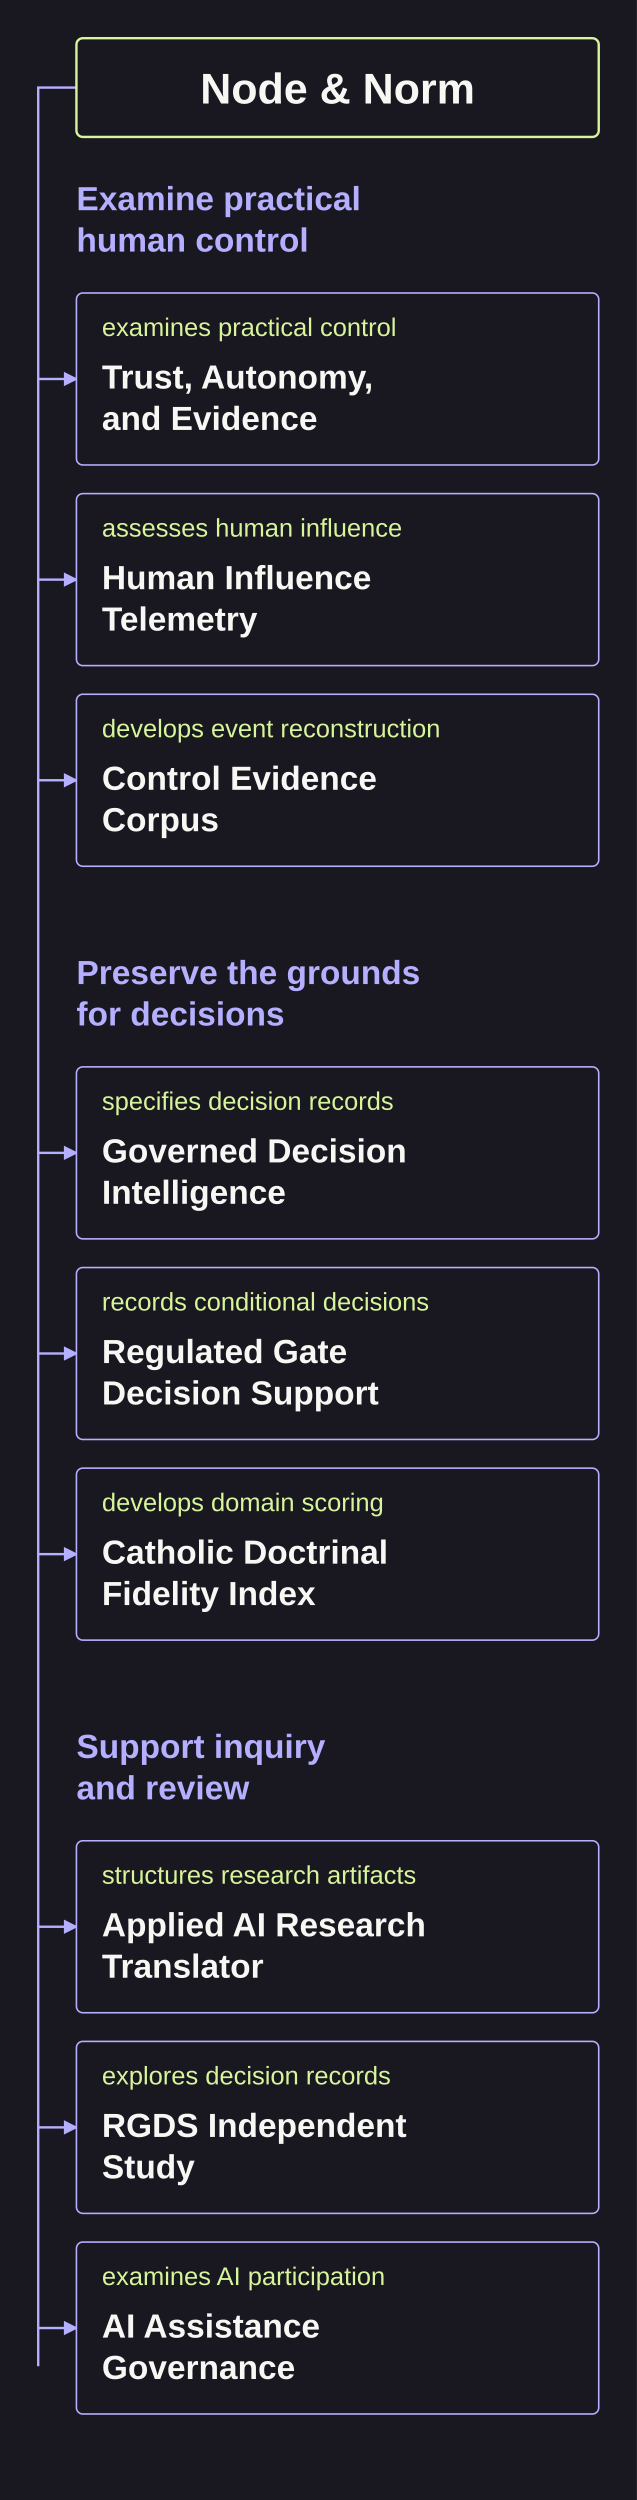
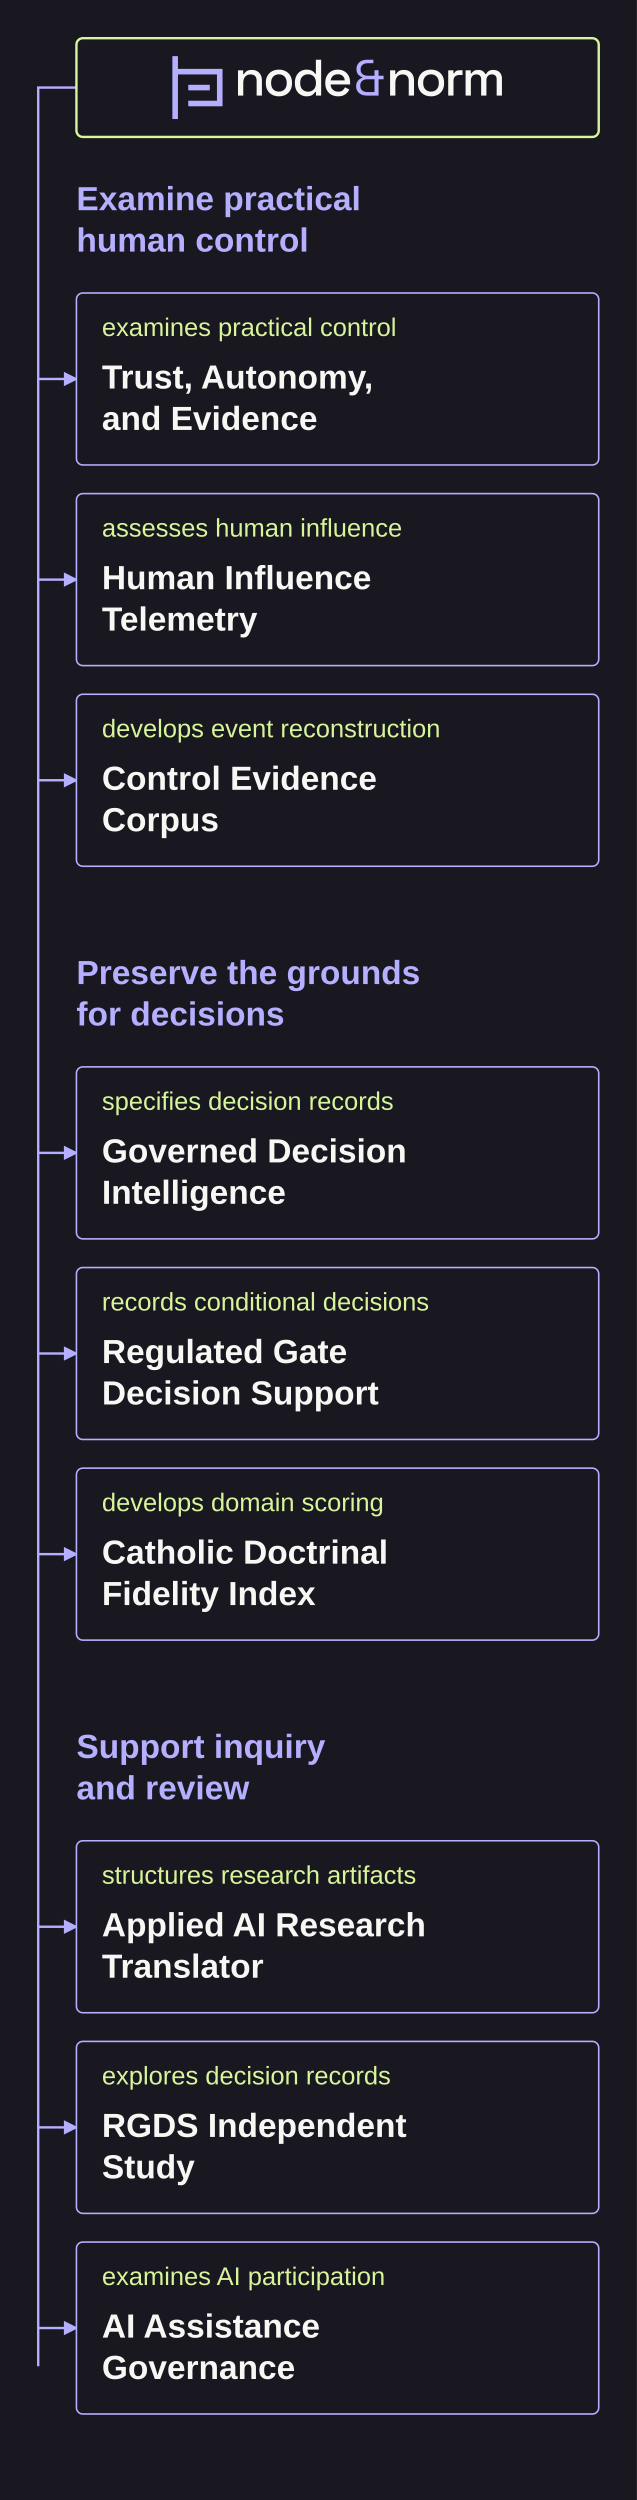
<svg xmlns="http://www.w3.org/2000/svg" width="400" height="1570" viewBox="0 0 400 1570" role="img" aria-labelledby="title desc">
  <rect width="400" height="1570" fill="#191820" />
  <defs>
    <marker id="arrow" viewBox="0 0 8 8" refX="7" refY="4" markerWidth="6" markerHeight="6" orient="auto">
      <path d="M0 0L8 4L0 8Z" fill="#B5AFFF" />
    </marker>
  </defs>
  <path d="M48 55H24V1486" fill="none" stroke="#B5AFFF" stroke-width="1.5" />
  <rect x="48" y="24" width="328" height="62" rx="4" fill="#191820" stroke="#D7F59A" stroke-width="1.5" />
-   <text x="212.0" y="65" fill="#F7F7F4" font-family="Arial, Helvetica, sans-serif" font-size="27" font-weight="600" text-anchor="middle">Node &amp; Norm</text>
+   <g id="program-logo" role="img" aria-label="Node and Norm">
+     <g aria-hidden="true" transform="translate(100.0 31) scale(0.5)" fill="none" stroke="#B5AFFF" stroke-width="7" stroke-linecap="square">
+       <path d="M20 12V84M20 28H76V68H40M40 48H60" />
+     </g>
+     <g aria-hidden="true" transform="translate(147.0 41) scale(0.14)">
+       <g transform="translate(-2590 -295)">
+         <path d="M76.3 0V492.5H177.201V418.751H193.101Q207.201 449.301 243.001 475.25Q278.801 501.2 349.651 501.2Q405.901 501.2 449.576 476.275Q493.251 451.35 518.126 405.55Q543 359.75 543 296V0H440.099V288.1Q440.099 352.499 408.224 382.949Q376.349 413.399 319.75 413.399Q255.8 413.399 217.501 371.049Q179.201 328.699 179.201 248.85V0Z" fill="#F7F7F4" transform="translate(2590 431) scale(0.23 -0.23)" />
+         <path d="M307.4 -14Q233.4 -14 175.625 16.525Q117.85 47.05 85.075 103.875Q52.3 160.7 52.3 238.95V253.55Q52.3 331.8 85.075 388.625Q117.85 445.45 175.625 475.975Q233.4 506.5 307.4 506.5Q381.4 506.5 439.175 475.975Q496.95 445.45 529.725 388.625Q562.5 331.8 562.5 253.55V238.95Q562.5 160.7 529.725 103.875Q496.95 47.05 439.175 16.525Q381.4 -14 307.4 -14ZM307.4 77.701Q375.199 77.701 417.399 121.151Q459.599 164.601 459.599 241.6V250.9Q459.599 327.9 417.724 371.349Q375.849 414.799 307.4 414.799Q239.951 414.799 197.576 371.349Q155.201 327.9 155.201 250.9V241.6Q155.201 164.601 197.576 121.151Q239.951 77.701 307.4 77.701Z" fill="#F7F7F4" transform="translate(2720.376 431) scale(0.23 -0.23)" />
+         <path d="M279.799 -14Q218.699 -14 166.674 15.85Q114.65 45.7 83.475 102.525Q52.3 159.35 52.3 238.95V253.55Q52.3 333.15 83.3 389.975Q114.3 446.8 166.174 476.65Q218.049 506.5 279.799 506.5Q327.949 506.5 360.724 494.6Q393.499 482.7 414.074 464.426Q434.649 446.151 445.698 425.701H461.599V700H564.5V0H463.599V70.149H447.698Q429.299 37.95 390.649 11.975Q351.999 -14 279.799 -14ZM309.4 76.401Q376.149 76.401 419.524 119.326Q462.899 162.251 462.899 241.6V250.9Q462.899 330.25 419.849 373.174Q376.799 416.099 309.4 416.099Q243 416.099 199.451 373.174Q155.901 330.25 155.901 250.9V241.6Q155.901 162.251 199.451 119.326Q243 76.401 309.4 76.401Z" fill="#F7F7F4" transform="translate(2850.752 431) scale(0.23 -0.23)" />
+         <path d="M301.6 -14Q227.25 -14 171.1 17.5Q114.95 49 83.625 106.325Q52.3 163.65 52.3 240.25V252.25Q52.3 329.2 83.3 386.35Q114.3 443.5 169.775 475Q225.25 506.5 297.85 506.5Q369.1 506.5 422.575 475.4Q476.05 444.3 506.05 388.2Q536.05 332.1 536.05 256.8V217.65H156.501Q158.851 152.651 200.626 114.526Q242.4 76.401 304.2 76.401Q362.449 76.401 391.824 102.201Q421.199 128.001 436.649 161.951L522.5 118.45Q508.15 90 481.65 59.15Q455.15 28.3 411.85 7.15Q368.55 -14 301.6 -14ZM157.501 296.951H431.498Q427.498 352.55 391.224 384.324Q354.949 416.099 297.2 416.099Q238.5 416.099 202.201 384.324Q165.901 352.55 157.501 296.951Z" fill="#F7F7F4" transform="translate(2987.108 431) scale(0.23 -0.23)" />
+         <path d="M249.91 0Q192.171 0 145.316 21.79Q98.461 43.58 71.041 85.015Q43.62 126.45 43.62 185.45Q43.62 229.16 60.896 261.87Q78.171 294.58 105.526 316.29Q132.881 338 163.751 348.71V359.87Q118.011 374.16 84.236 411.515Q50.461 448.87 50.461 514.13Q50.461 574.42 78.171 616.065Q105.881 657.71 152.026 678.855Q198.171 700 253.91 700H379.951V631.501H264.13Q208.48 631.501 169.749 601.466Q131.019 571.431 131.019 508.81Q131.019 466.58 149.424 439.9Q167.829 413.22 198.075 400.38Q228.32 387.539 264.13 387.539H402.311V495.29H481.45V387.539H579.13V319.041H481.45V0ZM260.13 68.499H402.311V319.041H260.13Q203.35 319.041 163.764 288.36Q124.179 257.68 124.179 193.77Q124.179 129.569 164.554 99.034Q204.93 68.499 260.13 68.499Z" fill="#B5AFFF" transform="translate(3127.391 431) scale(0.23 -0.23)" />
+         <path d="M76.3 0V492.5H177.201V418.751H193.101Q207.201 449.301 243.001 475.25Q278.801 501.2 349.651 501.2Q405.901 501.2 449.576 476.275Q493.251 451.35 518.126 405.55Q543 359.75 543 296V0H440.099V288.1Q440.099 352.499 408.224 382.949Q376.349 413.399 319.75 413.399Q255.8 413.399 217.501 371.049Q179.201 328.699 179.201 248.85V0Z" fill="#F7F7F4" transform="translate(3272.274 431) scale(0.23 -0.23)" />
+         <path d="M307.4 -14Q233.4 -14 175.625 16.525Q117.85 47.05 85.075 103.875Q52.3 160.7 52.3 238.95V253.55Q52.3 331.8 85.075 388.625Q117.85 445.45 175.625 475.975Q233.4 506.5 307.4 506.5Q381.4 506.5 439.175 475.975Q496.95 445.45 529.725 388.625Q562.5 331.8 562.5 253.55V238.95Q562.5 160.7 529.725 103.875Q496.95 47.05 439.175 16.525Q381.4 -14 307.4 -14ZM307.4 77.701Q375.199 77.701 417.399 121.151Q459.599 164.601 459.599 241.6V250.9Q459.599 327.9 417.724 371.349Q375.849 414.799 307.4 414.799Q239.951 414.799 197.576 371.349Q155.201 327.9 155.201 250.9V241.6Q155.201 164.601 197.576 121.151Q239.951 77.701 307.4 77.701Z" fill="#F7F7F4" transform="translate(3402.65 431) scale(0.23 -0.23)" />
+         <path d="M76.3 0V492.5H177.201V434.75H193.101Q205.151 465.8 231.351 480.15Q257.551 494.5 296.801 494.5H355.751V402.099H293.051Q242.601 402.099 210.901 374.674Q179.201 347.249 179.201 289.699V0Z" fill="#F7F7F4" transform="translate(3533.026 431) scale(0.23 -0.23)" />
+         <path d="M76.3 0V492.5H177.201V435H193.101Q206.801 460.7 237.851 480.95Q268.901 501.2 322.101 501.2Q377.201 501.2 410.776 478.425Q444.35 455.651 461 420.901H476.901Q493.901 455 526.651 478.1Q559.4 501.2 619.2 501.2Q666.6 501.2 703.925 481.35Q741.25 461.5 763.225 423.05Q785.2 384.6 785.2 328.45V0H682.299V320.5Q682.299 365.349 657.624 389.699Q632.949 414.049 588.3 414.049Q540.05 414.049 511.125 383.049Q482.201 352.049 482.201 293.7V0H379.299V320.5Q379.299 365.349 354.624 389.699Q329.95 414.049 285.3 414.049Q237.05 414.049 208.126 383.049Q179.201 352.049 179.201 293.7V0Z" fill="#F7F7F4" transform="translate(3610.961 431) scale(0.23 -0.23)" />
+       </g>
+     </g>
+   </g>
  <text x="48" y="132" fill="#B5AFFF" font-family="Arial, Helvetica, sans-serif" font-size="21" font-weight="600" text-anchor="start">Examine practical</text>
  <text x="48" y="158" fill="#B5AFFF" font-family="Arial, Helvetica, sans-serif" font-size="21" font-weight="600" text-anchor="start">human control</text>
  <g id="repository-T">
    <path d="M24 238.0H48" fill="none" stroke="#B5AFFF" stroke-width="1.5" marker-end="url(#arrow)" />
    <rect x="48" y="184" width="328" height="108" rx="4" fill="#191820" stroke="#B5AFFF" stroke-width="1" />
    <text x="64" y="211" fill="#D7F59A" font-family="Arial, Helvetica, sans-serif" font-size="16" font-weight="400" text-anchor="start">examines practical control</text>
    <text x="64" y="244" fill="#F7F7F4" font-family="Arial, Helvetica, sans-serif" font-size="21" font-weight="600" text-anchor="start">Trust, Autonomy,</text>
    <text x="64" y="270" fill="#F7F7F4" font-family="Arial, Helvetica, sans-serif" font-size="21" font-weight="600" text-anchor="start">and Evidence</text>
  </g>
  <g id="repository-H">
    <path d="M24 364.0H48" fill="none" stroke="#B5AFFF" stroke-width="1.5" marker-end="url(#arrow)" />
    <rect x="48" y="310" width="328" height="108" rx="4" fill="#191820" stroke="#B5AFFF" stroke-width="1" />
    <text x="64" y="337" fill="#D7F59A" font-family="Arial, Helvetica, sans-serif" font-size="16" font-weight="400" text-anchor="start">assesses human influence</text>
    <text x="64" y="370" fill="#F7F7F4" font-family="Arial, Helvetica, sans-serif" font-size="21" font-weight="600" text-anchor="start">Human Influence</text>
    <text x="64" y="396" fill="#F7F7F4" font-family="Arial, Helvetica, sans-serif" font-size="21" font-weight="600" text-anchor="start">Telemetry</text>
  </g>
  <g id="repository-C">
    <path d="M24 490.0H48" fill="none" stroke="#B5AFFF" stroke-width="1.5" marker-end="url(#arrow)" />
    <rect x="48" y="436" width="328" height="108" rx="4" fill="#191820" stroke="#B5AFFF" stroke-width="1" />
    <text x="64" y="463" fill="#D7F59A" font-family="Arial, Helvetica, sans-serif" font-size="16" font-weight="400" text-anchor="start">develops event reconstruction</text>
    <text x="64" y="496" fill="#F7F7F4" font-family="Arial, Helvetica, sans-serif" font-size="21" font-weight="600" text-anchor="start">Control Evidence</text>
    <text x="64" y="522" fill="#F7F7F4" font-family="Arial, Helvetica, sans-serif" font-size="21" font-weight="600" text-anchor="start">Corpus</text>
  </g>
  <text x="48" y="618" fill="#B5AFFF" font-family="Arial, Helvetica, sans-serif" font-size="21" font-weight="600" text-anchor="start">Preserve the grounds</text>
  <text x="48" y="644" fill="#B5AFFF" font-family="Arial, Helvetica, sans-serif" font-size="21" font-weight="600" text-anchor="start">for decisions</text>
  <g id="repository-G">
    <path d="M24 724.0H48" fill="none" stroke="#B5AFFF" stroke-width="1.5" marker-end="url(#arrow)" />
    <rect x="48" y="670" width="328" height="108" rx="4" fill="#191820" stroke="#B5AFFF" stroke-width="1" />
    <text x="64" y="697" fill="#D7F59A" font-family="Arial, Helvetica, sans-serif" font-size="16" font-weight="400" text-anchor="start">specifies decision records</text>
    <text x="64" y="730" fill="#F7F7F4" font-family="Arial, Helvetica, sans-serif" font-size="21" font-weight="600" text-anchor="start">Governed Decision</text>
    <text x="64" y="756" fill="#F7F7F4" font-family="Arial, Helvetica, sans-serif" font-size="21" font-weight="600" text-anchor="start">Intelligence</text>
  </g>
  <g id="repository-R">
    <path d="M24 850.0H48" fill="none" stroke="#B5AFFF" stroke-width="1.5" marker-end="url(#arrow)" />
    <rect x="48" y="796" width="328" height="108" rx="4" fill="#191820" stroke="#B5AFFF" stroke-width="1" />
    <text x="64" y="823" fill="#D7F59A" font-family="Arial, Helvetica, sans-serif" font-size="16" font-weight="400" text-anchor="start">records conditional decisions</text>
    <text x="64" y="856" fill="#F7F7F4" font-family="Arial, Helvetica, sans-serif" font-size="21" font-weight="600" text-anchor="start">Regulated Gate</text>
    <text x="64" y="882" fill="#F7F7F4" font-family="Arial, Helvetica, sans-serif" font-size="21" font-weight="600" text-anchor="start">Decision Support</text>
  </g>
  <g id="repository-F">
    <path d="M24 976.0H48" fill="none" stroke="#B5AFFF" stroke-width="1.5" marker-end="url(#arrow)" />
    <rect x="48" y="922" width="328" height="108" rx="4" fill="#191820" stroke="#B5AFFF" stroke-width="1" />
    <text x="64" y="949" fill="#D7F59A" font-family="Arial, Helvetica, sans-serif" font-size="16" font-weight="400" text-anchor="start">develops domain scoring</text>
    <text x="64" y="982" fill="#F7F7F4" font-family="Arial, Helvetica, sans-serif" font-size="21" font-weight="600" text-anchor="start">Catholic Doctrinal</text>
    <text x="64" y="1008" fill="#F7F7F4" font-family="Arial, Helvetica, sans-serif" font-size="21" font-weight="600" text-anchor="start">Fidelity Index</text>
  </g>
  <text x="48" y="1104" fill="#B5AFFF" font-family="Arial, Helvetica, sans-serif" font-size="21" font-weight="600" text-anchor="start">Support inquiry</text>
  <text x="48" y="1130" fill="#B5AFFF" font-family="Arial, Helvetica, sans-serif" font-size="21" font-weight="600" text-anchor="start">and review</text>
  <g id="repository-A">
    <path d="M24 1210.0H48" fill="none" stroke="#B5AFFF" stroke-width="1.5" marker-end="url(#arrow)" />
    <rect x="48" y="1156" width="328" height="108" rx="4" fill="#191820" stroke="#B5AFFF" stroke-width="1" />
    <text x="64" y="1183" fill="#D7F59A" font-family="Arial, Helvetica, sans-serif" font-size="16" font-weight="400" text-anchor="start">structures research artifacts</text>
    <text x="64" y="1216" fill="#F7F7F4" font-family="Arial, Helvetica, sans-serif" font-size="21" font-weight="600" text-anchor="start">Applied AI Research</text>
    <text x="64" y="1242" fill="#F7F7F4" font-family="Arial, Helvetica, sans-serif" font-size="21" font-weight="600" text-anchor="start">Translator</text>
  </g>
  <g id="repository-S">
    <path d="M24 1336.0H48" fill="none" stroke="#B5AFFF" stroke-width="1.5" marker-end="url(#arrow)" />
    <rect x="48" y="1282" width="328" height="108" rx="4" fill="#191820" stroke="#B5AFFF" stroke-width="1" />
    <text x="64" y="1309" fill="#D7F59A" font-family="Arial, Helvetica, sans-serif" font-size="16" font-weight="400" text-anchor="start">explores decision records</text>
    <text x="64" y="1342" fill="#F7F7F4" font-family="Arial, Helvetica, sans-serif" font-size="21" font-weight="600" text-anchor="start">RGDS Independent</text>
    <text x="64" y="1368" fill="#F7F7F4" font-family="Arial, Helvetica, sans-serif" font-size="21" font-weight="600" text-anchor="start">Study</text>
  </g>
  <g id="repository-I">
    <path d="M24 1462.0H48" fill="none" stroke="#B5AFFF" stroke-width="1.5" marker-end="url(#arrow)" />
    <rect x="48" y="1408" width="328" height="108" rx="4" fill="#191820" stroke="#B5AFFF" stroke-width="1" />
    <text x="64" y="1435" fill="#D7F59A" font-family="Arial, Helvetica, sans-serif" font-size="16" font-weight="400" text-anchor="start">examines AI participation</text>
    <text x="64" y="1468" fill="#F7F7F4" font-family="Arial, Helvetica, sans-serif" font-size="21" font-weight="600" text-anchor="start">AI Assistance</text>
    <text x="64" y="1494" fill="#F7F7F4" font-family="Arial, Helvetica, sans-serif" font-size="21" font-weight="600" text-anchor="start">Governance</text>
  </g>
</svg>
